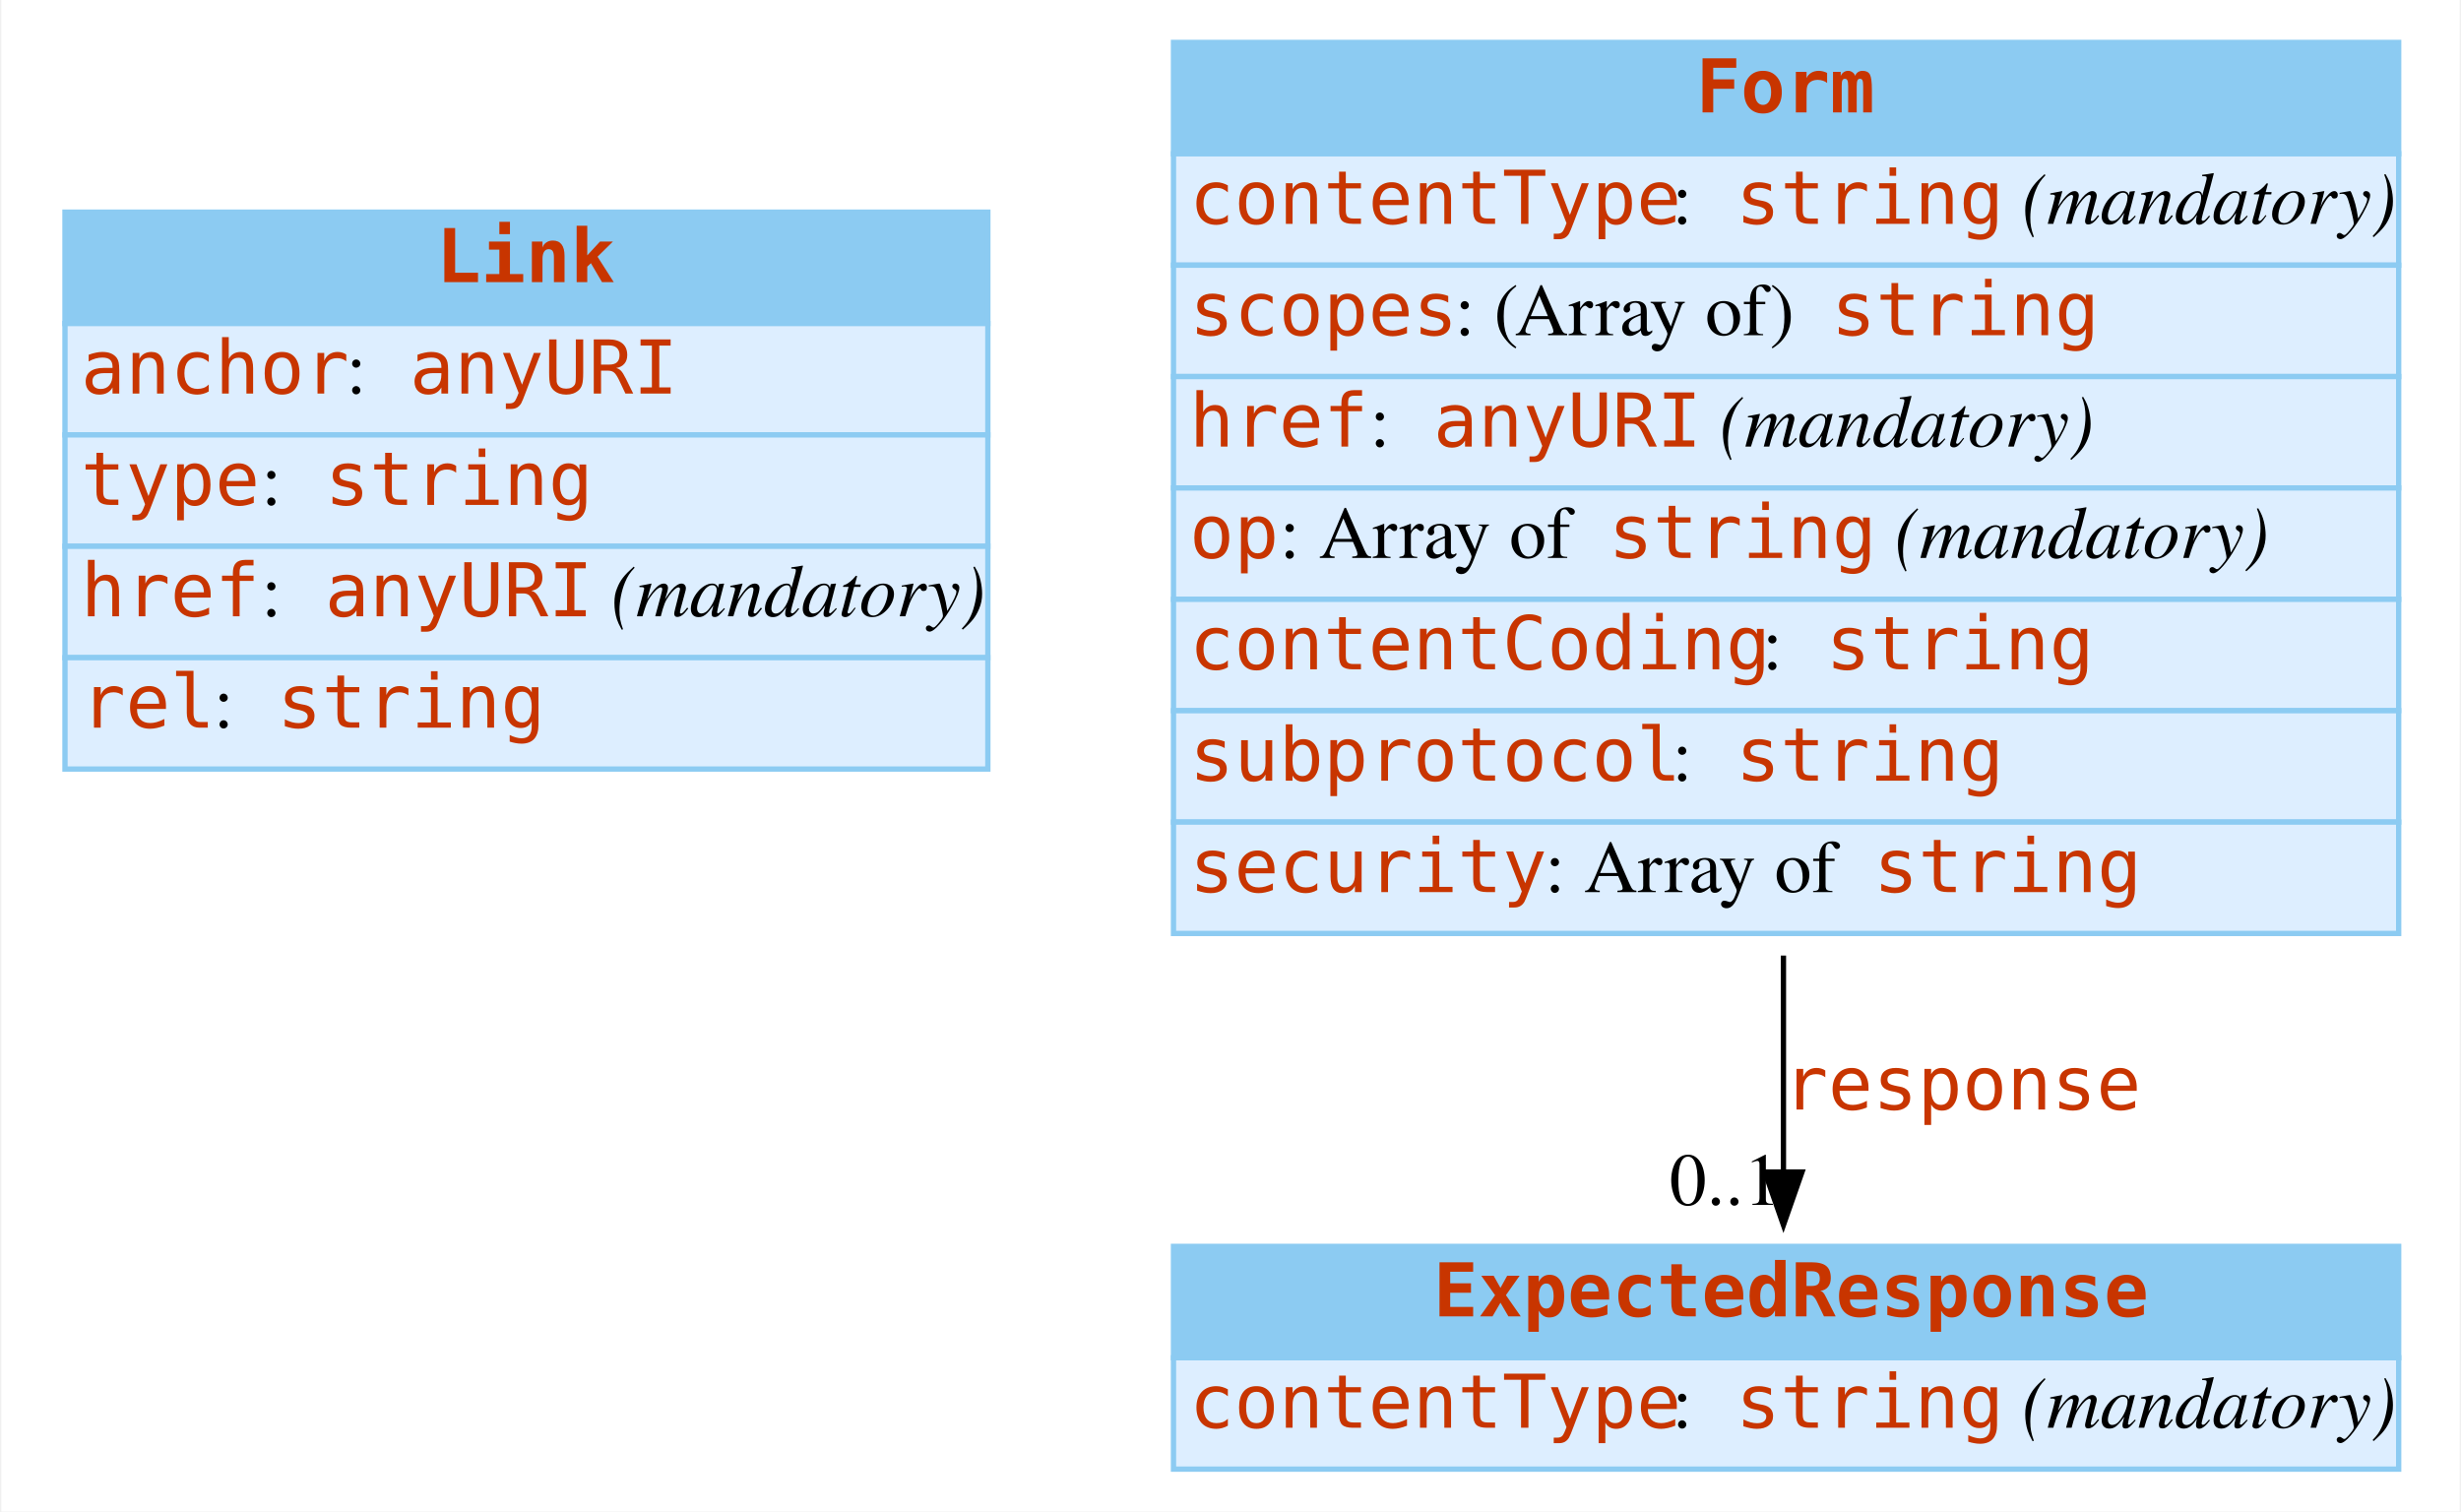
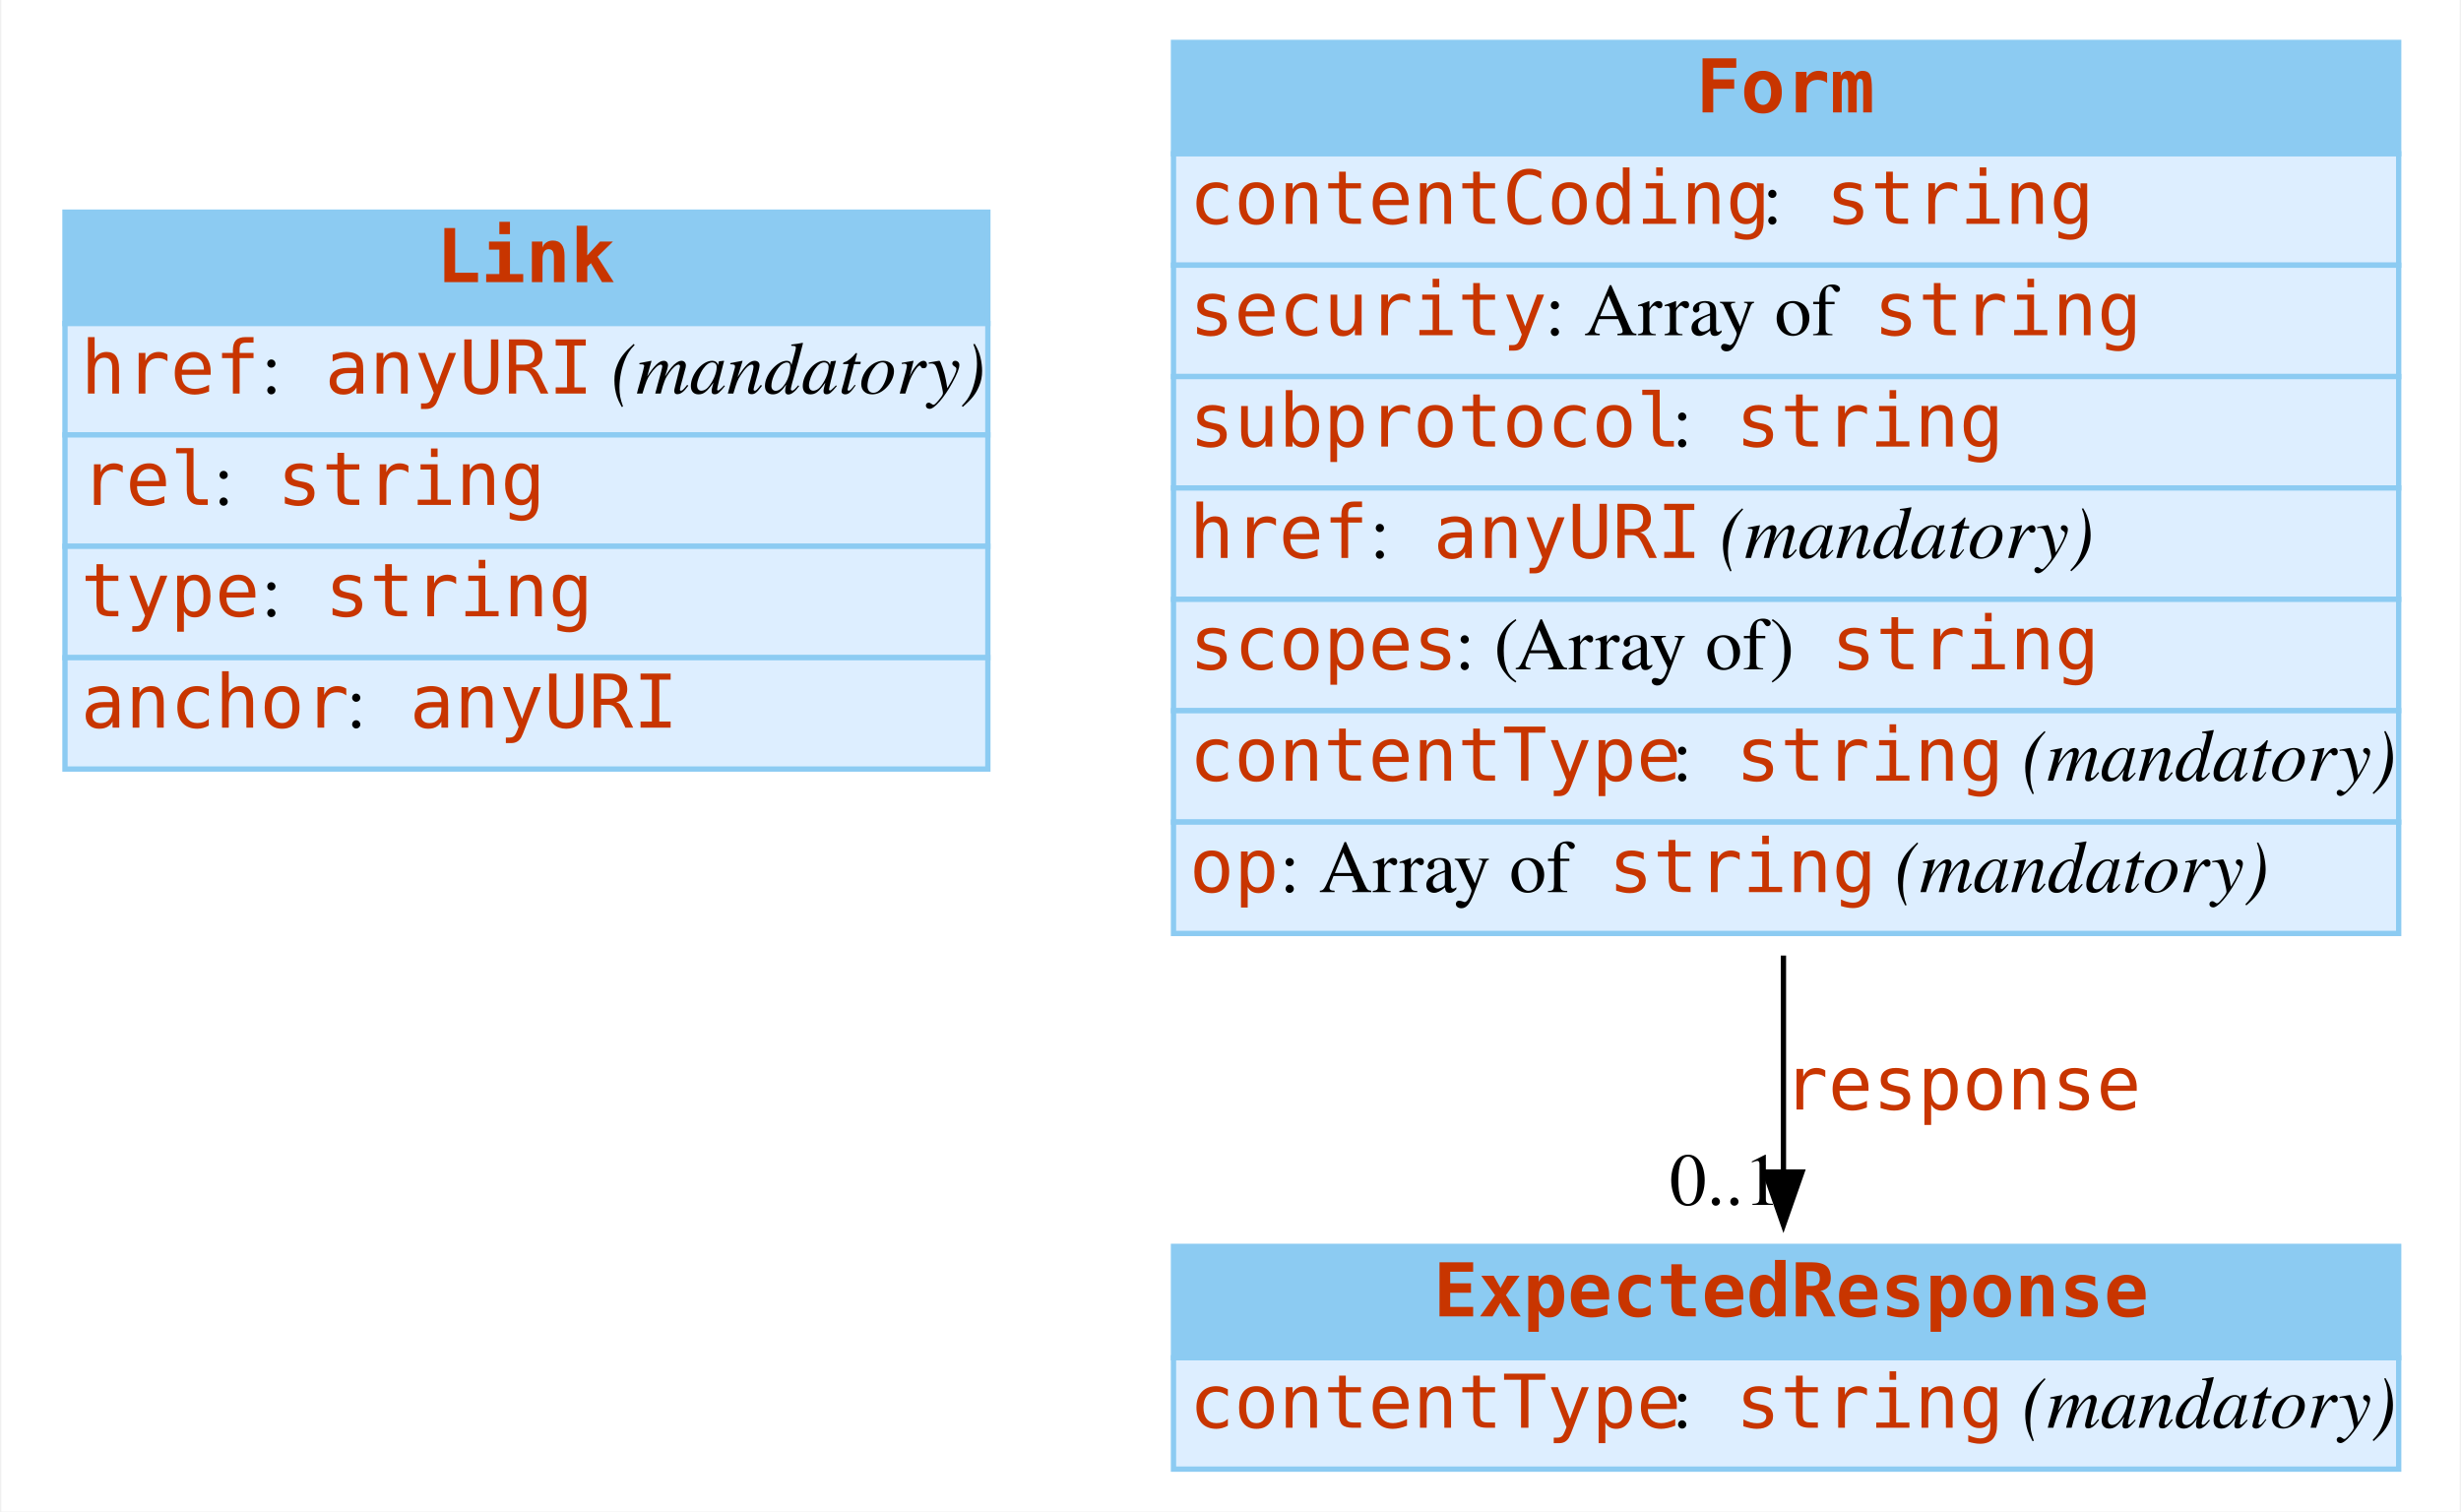
<svg xmlns="http://www.w3.org/2000/svg" width="464pt" height="285pt" viewBox="0.00 0.00 463.50 285.00">
  <g id="graph0" class="graph" transform="scale(1 1) rotate(0) translate(4 281)">
    <polygon fill="white" stroke="none" points="-4,4 -4,-281 459.5,-281 459.5,4 -4,4" />
    <g id="node1" class="node">
      <polygon fill="#8ccbf2" stroke="none" points="8,-220 8,-241 182,-241 182,-220 8,-220" />
      <polygon fill="none" stroke="#8ccbf2" points="8,-220 8,-241 182,-241 182,-220 8,-220" />
      <text text-anchor="start" x="78" y="-227.8" font-family="mono" font-weight="bold" font-size="14.00" fill="#c83500">Link</text>
      <polygon fill="#ddeeff" stroke="none" points="8,-199 8,-220 182,-220 182,-199 8,-199" />
      <polygon fill="none" stroke="#8ccbf2" points="8,-199 8,-220 182,-220 182,-199 8,-199" />
-       <text text-anchor="start" x="11" y="-206.8" font-family="mono" font-size="14.00" fill="#c83500">anchor</text>
-       <text text-anchor="start" x="61" y="-206.8" font-family="Times,serif" font-size="14.00"> : </text>
-       <text text-anchor="start" x="73" y="-206.8" font-family="mono" font-size="14.00" fill="#c83500">anyURI</text>
+       <text text-anchor="start" x="11" y="-206.8" font-family="mono" font-size="14.00" fill="#c83500">href</text>
+       <text text-anchor="start" x="45" y="-206.8" font-family="Times,serif" font-size="14.00"> : </text>
+       <text text-anchor="start" x="57" y="-206.8" font-family="mono" font-size="14.00" fill="#c83500">anyURI</text>
+       <text text-anchor="start" x="107" y="-206.8" font-family="Times,serif" font-size="14.00"> </text>
+       <text text-anchor="start" x="111" y="-206.8" font-family="Times,serif" font-style="italic" font-size="14.00">(mandatory)</text>
      <polygon fill="#ddeeff" stroke="none" points="8,-178 8,-199 182,-199 182,-178 8,-178" />
      <polygon fill="none" stroke="#8ccbf2" points="8,-178 8,-199 182,-199 182,-178 8,-178" />
-       <text text-anchor="start" x="11" y="-185.8" font-family="mono" font-size="14.00" fill="#c83500">type</text>
-       <text text-anchor="start" x="45" y="-185.8" font-family="Times,serif" font-size="14.00"> : </text>
-       <text text-anchor="start" x="57" y="-185.8" font-family="mono" font-size="14.00" fill="#c83500">string</text>
+       <text text-anchor="start" x="11" y="-185.8" font-family="mono" font-size="14.00" fill="#c83500">rel</text>
+       <text text-anchor="start" x="36" y="-185.8" font-family="Times,serif" font-size="14.00"> : </text>
+       <text text-anchor="start" x="48" y="-185.8" font-family="mono" font-size="14.00" fill="#c83500">string</text>
      <polygon fill="#ddeeff" stroke="none" points="8,-157 8,-178 182,-178 182,-157 8,-157" />
      <polygon fill="none" stroke="#8ccbf2" points="8,-157 8,-178 182,-178 182,-157 8,-157" />
-       <text text-anchor="start" x="11" y="-164.8" font-family="mono" font-size="14.00" fill="#c83500">href</text>
+       <text text-anchor="start" x="11" y="-164.8" font-family="mono" font-size="14.00" fill="#c83500">type</text>
      <text text-anchor="start" x="45" y="-164.8" font-family="Times,serif" font-size="14.00"> : </text>
-       <text text-anchor="start" x="57" y="-164.8" font-family="mono" font-size="14.00" fill="#c83500">anyURI</text>
-       <text text-anchor="start" x="107" y="-164.8" font-family="Times,serif" font-size="14.00"> </text>
-       <text text-anchor="start" x="111" y="-164.8" font-family="Times,serif" font-style="italic" font-size="14.00">(mandatory)</text>
+       <text text-anchor="start" x="57" y="-164.8" font-family="mono" font-size="14.00" fill="#c83500">string</text>
      <polygon fill="#ddeeff" stroke="none" points="8,-136 8,-157 182,-157 182,-136 8,-136" />
      <polygon fill="none" stroke="#8ccbf2" points="8,-136 8,-157 182,-157 182,-136 8,-136" />
-       <text text-anchor="start" x="11" y="-143.8" font-family="mono" font-size="14.00" fill="#c83500">rel</text>
-       <text text-anchor="start" x="36" y="-143.8" font-family="Times,serif" font-size="14.00"> : </text>
-       <text text-anchor="start" x="48" y="-143.8" font-family="mono" font-size="14.00" fill="#c83500">string</text>
+       <text text-anchor="start" x="11" y="-143.8" font-family="mono" font-size="14.00" fill="#c83500">anchor</text>
+       <text text-anchor="start" x="61" y="-143.8" font-family="Times,serif" font-size="14.00"> : </text>
+       <text text-anchor="start" x="73" y="-143.8" font-family="mono" font-size="14.00" fill="#c83500">anyURI</text>
    </g>
    <g id="node2" class="node">
      <polygon fill="#8ccbf2" stroke="none" points="217,-252 217,-273 448,-273 448,-252 217,-252" />
      <polygon fill="none" stroke="#8ccbf2" points="217,-252 217,-273 448,-273 448,-252 217,-252" />
      <text text-anchor="start" x="315.5" y="-259.8" font-family="mono" font-weight="bold" font-size="14.00" fill="#c83500">Form</text>
      <polygon fill="#ddeeff" stroke="none" points="217,-231 217,-252 448,-252 448,-231 217,-231" />
      <polygon fill="none" stroke="#8ccbf2" points="217,-231 217,-252 448,-252 448,-231 217,-231" />
-       <text text-anchor="start" x="220" y="-238.8" font-family="mono" font-size="14.00" fill="#c83500">contentType</text>
-       <text text-anchor="start" x="311" y="-238.8" font-family="Times,serif" font-size="14.00"> : </text>
-       <text text-anchor="start" x="323" y="-238.8" font-family="mono" font-size="14.00" fill="#c83500">string</text>
-       <text text-anchor="start" x="373" y="-238.8" font-family="Times,serif" font-size="14.00"> </text>
-       <text text-anchor="start" x="377" y="-238.8" font-family="Times,serif" font-style="italic" font-size="14.00">(mandatory)</text>
+       <text text-anchor="start" x="220" y="-238.8" font-family="mono" font-size="14.00" fill="#c83500">contentCoding</text>
+       <text text-anchor="start" x="328" y="-238.8" font-family="Times,serif" font-size="14.00"> : </text>
+       <text text-anchor="start" x="340" y="-238.8" font-family="mono" font-size="14.00" fill="#c83500">string</text>
      <polygon fill="#ddeeff" stroke="none" points="217,-210 217,-231 448,-231 448,-210 217,-210" />
      <polygon fill="none" stroke="#8ccbf2" points="217,-210 217,-231 448,-231 448,-210 217,-210" />
-       <text text-anchor="start" x="220" y="-217.8" font-family="mono" font-size="14.00" fill="#c83500">scopes</text>
-       <text text-anchor="start" x="270" y="-217.8" font-family="Times,serif" font-size="14.00"> : (Array of) </text>
-       <text text-anchor="start" x="341" y="-217.8" font-family="mono" font-size="14.00" fill="#c83500">string</text>
+       <text text-anchor="start" x="220" y="-217.8" font-family="mono" font-size="14.00" fill="#c83500">security</text>
+       <text text-anchor="start" x="287" y="-217.8" font-family="Times,serif" font-size="14.00"> : Array of </text>
+       <text text-anchor="start" x="349" y="-217.8" font-family="mono" font-size="14.00" fill="#c83500">string</text>
      <polygon fill="#ddeeff" stroke="none" points="217,-189 217,-210 448,-210 448,-189 217,-189" />
      <polygon fill="none" stroke="#8ccbf2" points="217,-189 217,-210 448,-210 448,-189 217,-189" />
-       <text text-anchor="start" x="220" y="-196.8" font-family="mono" font-size="14.00" fill="#c83500">href</text>
-       <text text-anchor="start" x="254" y="-196.8" font-family="Times,serif" font-size="14.00"> : </text>
-       <text text-anchor="start" x="266" y="-196.8" font-family="mono" font-size="14.00" fill="#c83500">anyURI</text>
-       <text text-anchor="start" x="316" y="-196.8" font-family="Times,serif" font-size="14.00"> </text>
-       <text text-anchor="start" x="320" y="-196.8" font-family="Times,serif" font-style="italic" font-size="14.00">(mandatory)</text>
+       <text text-anchor="start" x="220" y="-196.8" font-family="mono" font-size="14.00" fill="#c83500">subprotocol</text>
+       <text text-anchor="start" x="311" y="-196.8" font-family="Times,serif" font-size="14.00"> : </text>
+       <text text-anchor="start" x="323" y="-196.8" font-family="mono" font-size="14.00" fill="#c83500">string</text>
      <polygon fill="#ddeeff" stroke="none" points="217,-168 217,-189 448,-189 448,-168 217,-168" />
      <polygon fill="none" stroke="#8ccbf2" points="217,-168 217,-189 448,-189 448,-168 217,-168" />
-       <text text-anchor="start" x="220" y="-175.8" font-family="mono" font-size="14.00" fill="#c83500">op</text>
-       <text text-anchor="start" x="237" y="-175.8" font-family="Times,serif" font-size="14.00"> : Array of </text>
-       <text text-anchor="start" x="299" y="-175.8" font-family="mono" font-size="14.00" fill="#c83500">string</text>
-       <text text-anchor="start" x="349" y="-175.8" font-family="Times,serif" font-size="14.00"> </text>
-       <text text-anchor="start" x="353" y="-175.8" font-family="Times,serif" font-style="italic" font-size="14.00">(mandatory)</text>
+       <text text-anchor="start" x="220" y="-175.8" font-family="mono" font-size="14.00" fill="#c83500">href</text>
+       <text text-anchor="start" x="254" y="-175.8" font-family="Times,serif" font-size="14.00"> : </text>
+       <text text-anchor="start" x="266" y="-175.8" font-family="mono" font-size="14.00" fill="#c83500">anyURI</text>
+       <text text-anchor="start" x="316" y="-175.8" font-family="Times,serif" font-size="14.00"> </text>
+       <text text-anchor="start" x="320" y="-175.8" font-family="Times,serif" font-style="italic" font-size="14.00">(mandatory)</text>
      <polygon fill="#ddeeff" stroke="none" points="217,-147 217,-168 448,-168 448,-147 217,-147" />
      <polygon fill="none" stroke="#8ccbf2" points="217,-147 217,-168 448,-168 448,-147 217,-147" />
-       <text text-anchor="start" x="220" y="-154.8" font-family="mono" font-size="14.00" fill="#c83500">contentCoding</text>
-       <text text-anchor="start" x="328" y="-154.8" font-family="Times,serif" font-size="14.00"> : </text>
-       <text text-anchor="start" x="340" y="-154.8" font-family="mono" font-size="14.00" fill="#c83500">string</text>
+       <text text-anchor="start" x="220" y="-154.8" font-family="mono" font-size="14.00" fill="#c83500">scopes</text>
+       <text text-anchor="start" x="270" y="-154.8" font-family="Times,serif" font-size="14.00"> : (Array of) </text>
+       <text text-anchor="start" x="341" y="-154.8" font-family="mono" font-size="14.00" fill="#c83500">string</text>
      <polygon fill="#ddeeff" stroke="none" points="217,-126 217,-147 448,-147 448,-126 217,-126" />
      <polygon fill="none" stroke="#8ccbf2" points="217,-126 217,-147 448,-147 448,-126 217,-126" />
-       <text text-anchor="start" x="220" y="-133.8" font-family="mono" font-size="14.00" fill="#c83500">subprotocol</text>
+       <text text-anchor="start" x="220" y="-133.8" font-family="mono" font-size="14.00" fill="#c83500">contentType</text>
      <text text-anchor="start" x="311" y="-133.8" font-family="Times,serif" font-size="14.00"> : </text>
      <text text-anchor="start" x="323" y="-133.8" font-family="mono" font-size="14.00" fill="#c83500">string</text>
+       <text text-anchor="start" x="373" y="-133.8" font-family="Times,serif" font-size="14.00"> </text>
+       <text text-anchor="start" x="377" y="-133.8" font-family="Times,serif" font-style="italic" font-size="14.00">(mandatory)</text>
      <polygon fill="#ddeeff" stroke="none" points="217,-105 217,-126 448,-126 448,-105 217,-105" />
      <polygon fill="none" stroke="#8ccbf2" points="217,-105 217,-126 448,-126 448,-105 217,-105" />
-       <text text-anchor="start" x="220" y="-112.8" font-family="mono" font-size="14.00" fill="#c83500">security</text>
-       <text text-anchor="start" x="287" y="-112.8" font-family="Times,serif" font-size="14.00"> : Array of </text>
-       <text text-anchor="start" x="349" y="-112.8" font-family="mono" font-size="14.00" fill="#c83500">string</text>
+       <text text-anchor="start" x="220" y="-112.8" font-family="mono" font-size="14.00" fill="#c83500">op</text>
+       <text text-anchor="start" x="237" y="-112.8" font-family="Times,serif" font-size="14.00"> : Array of </text>
+       <text text-anchor="start" x="299" y="-112.8" font-family="mono" font-size="14.00" fill="#c83500">string</text>
+       <text text-anchor="start" x="349" y="-112.8" font-family="Times,serif" font-size="14.00"> </text>
+       <text text-anchor="start" x="353" y="-112.8" font-family="Times,serif" font-style="italic" font-size="14.00">(mandatory)</text>
    </g>
    <g id="node3" class="node">
      <polygon fill="#8ccbf2" stroke="none" points="217,-25 217,-46 448,-46 448,-25 217,-25" />
      <polygon fill="none" stroke="#8ccbf2" points="217,-25 217,-46 448,-46 448,-25 217,-25" />
      <text text-anchor="start" x="266" y="-32.8" font-family="mono" font-weight="bold" font-size="14.00" fill="#c83500">ExpectedResponse</text>
      <polygon fill="#ddeeff" stroke="none" points="217,-4 217,-25 448,-25 448,-4 217,-4" />
      <polygon fill="none" stroke="#8ccbf2" points="217,-4 217,-25 448,-25 448,-4 217,-4" />
      <text text-anchor="start" x="220" y="-11.8" font-family="mono" font-size="14.00" fill="#c83500">contentType</text>
      <text text-anchor="start" x="311" y="-11.8" font-family="Times,serif" font-size="14.00"> : </text>
      <text text-anchor="start" x="323" y="-11.8" font-family="mono" font-size="14.00" fill="#c83500">string</text>
      <text text-anchor="start" x="373" y="-11.8" font-family="Times,serif" font-size="14.00"> </text>
      <text text-anchor="start" x="377" y="-11.8" font-family="Times,serif" font-style="italic" font-size="14.00">(mandatory)</text>
    </g>
    <g id="edge1" class="edge">
      <path fill="none" stroke="black" d="M332,-100.835C332,-86.355 332,-72.138 332,-60.051" />
      <polygon fill="black" stroke="black" points="335.5,-60.025 332,-50.025 328.5,-60.025 335.5,-60.025" />
      <text text-anchor="start" x="332" y="-71.8" font-family="mono" font-size="14.00" fill="#c83500">response</text>
      <text text-anchor="middle" x="321" y="-53.825" font-family="Times,serif" font-size="14.00">0..1</text>
    </g>
  </g>
</svg>
